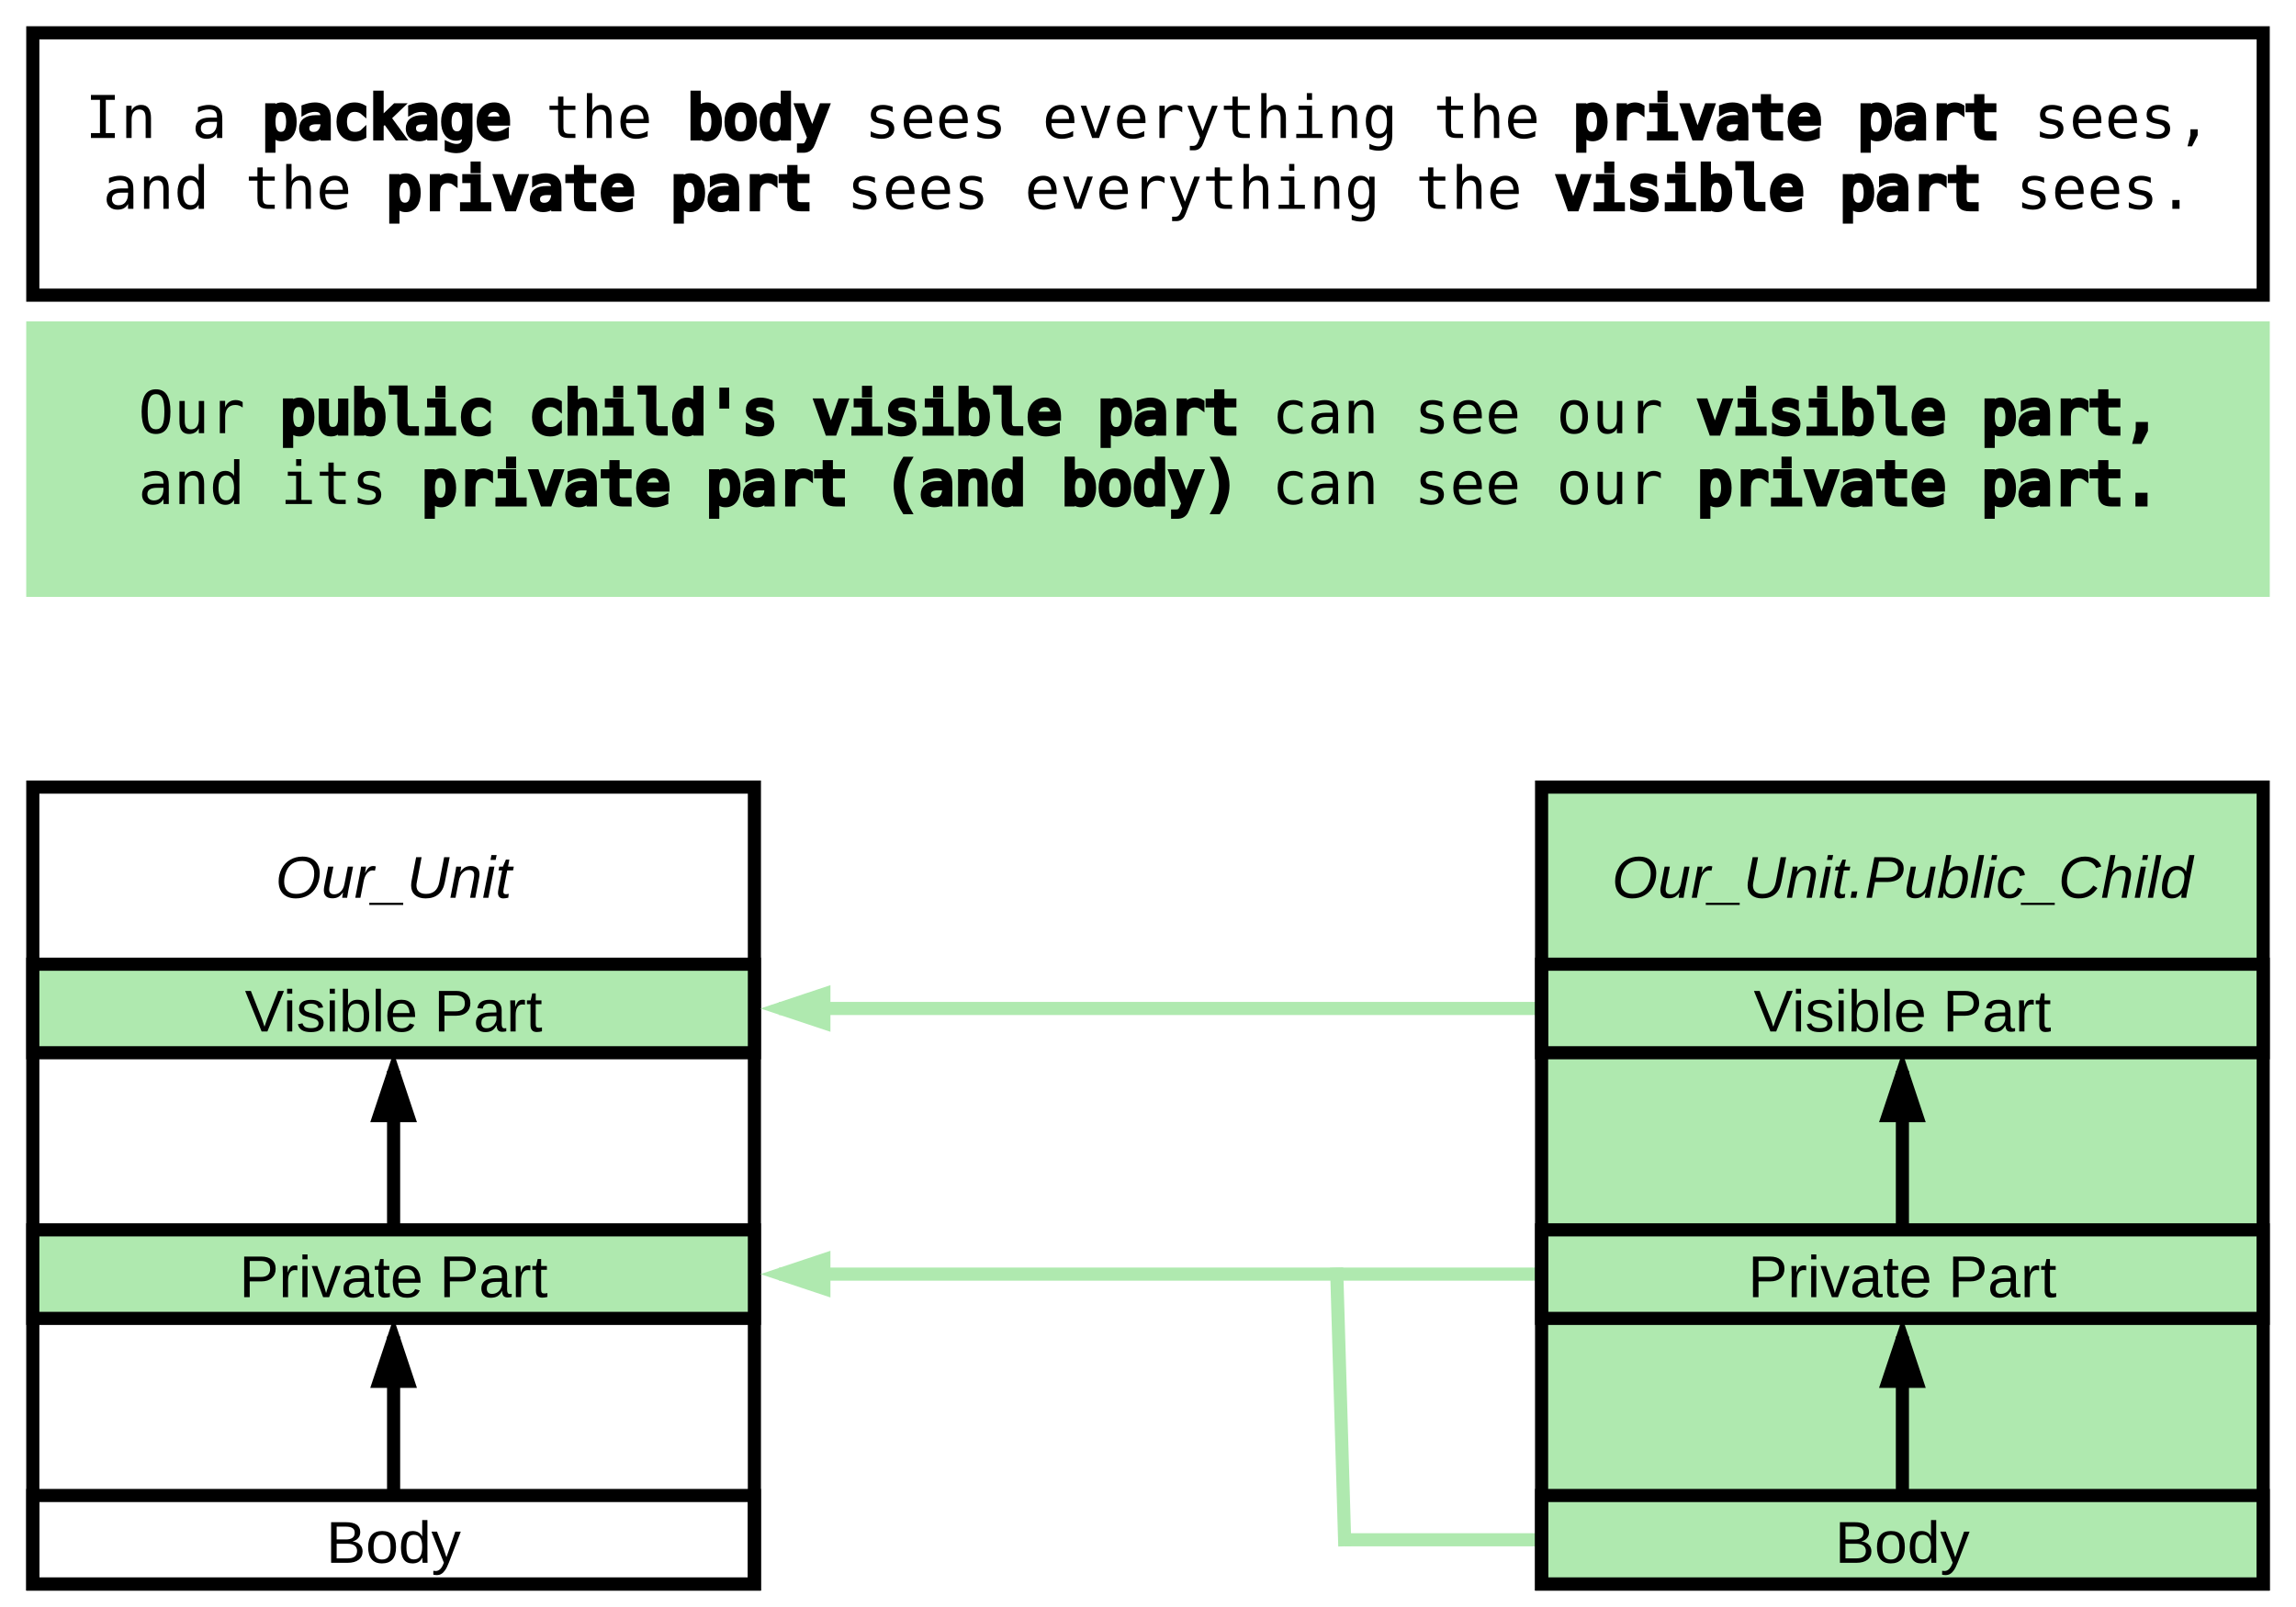
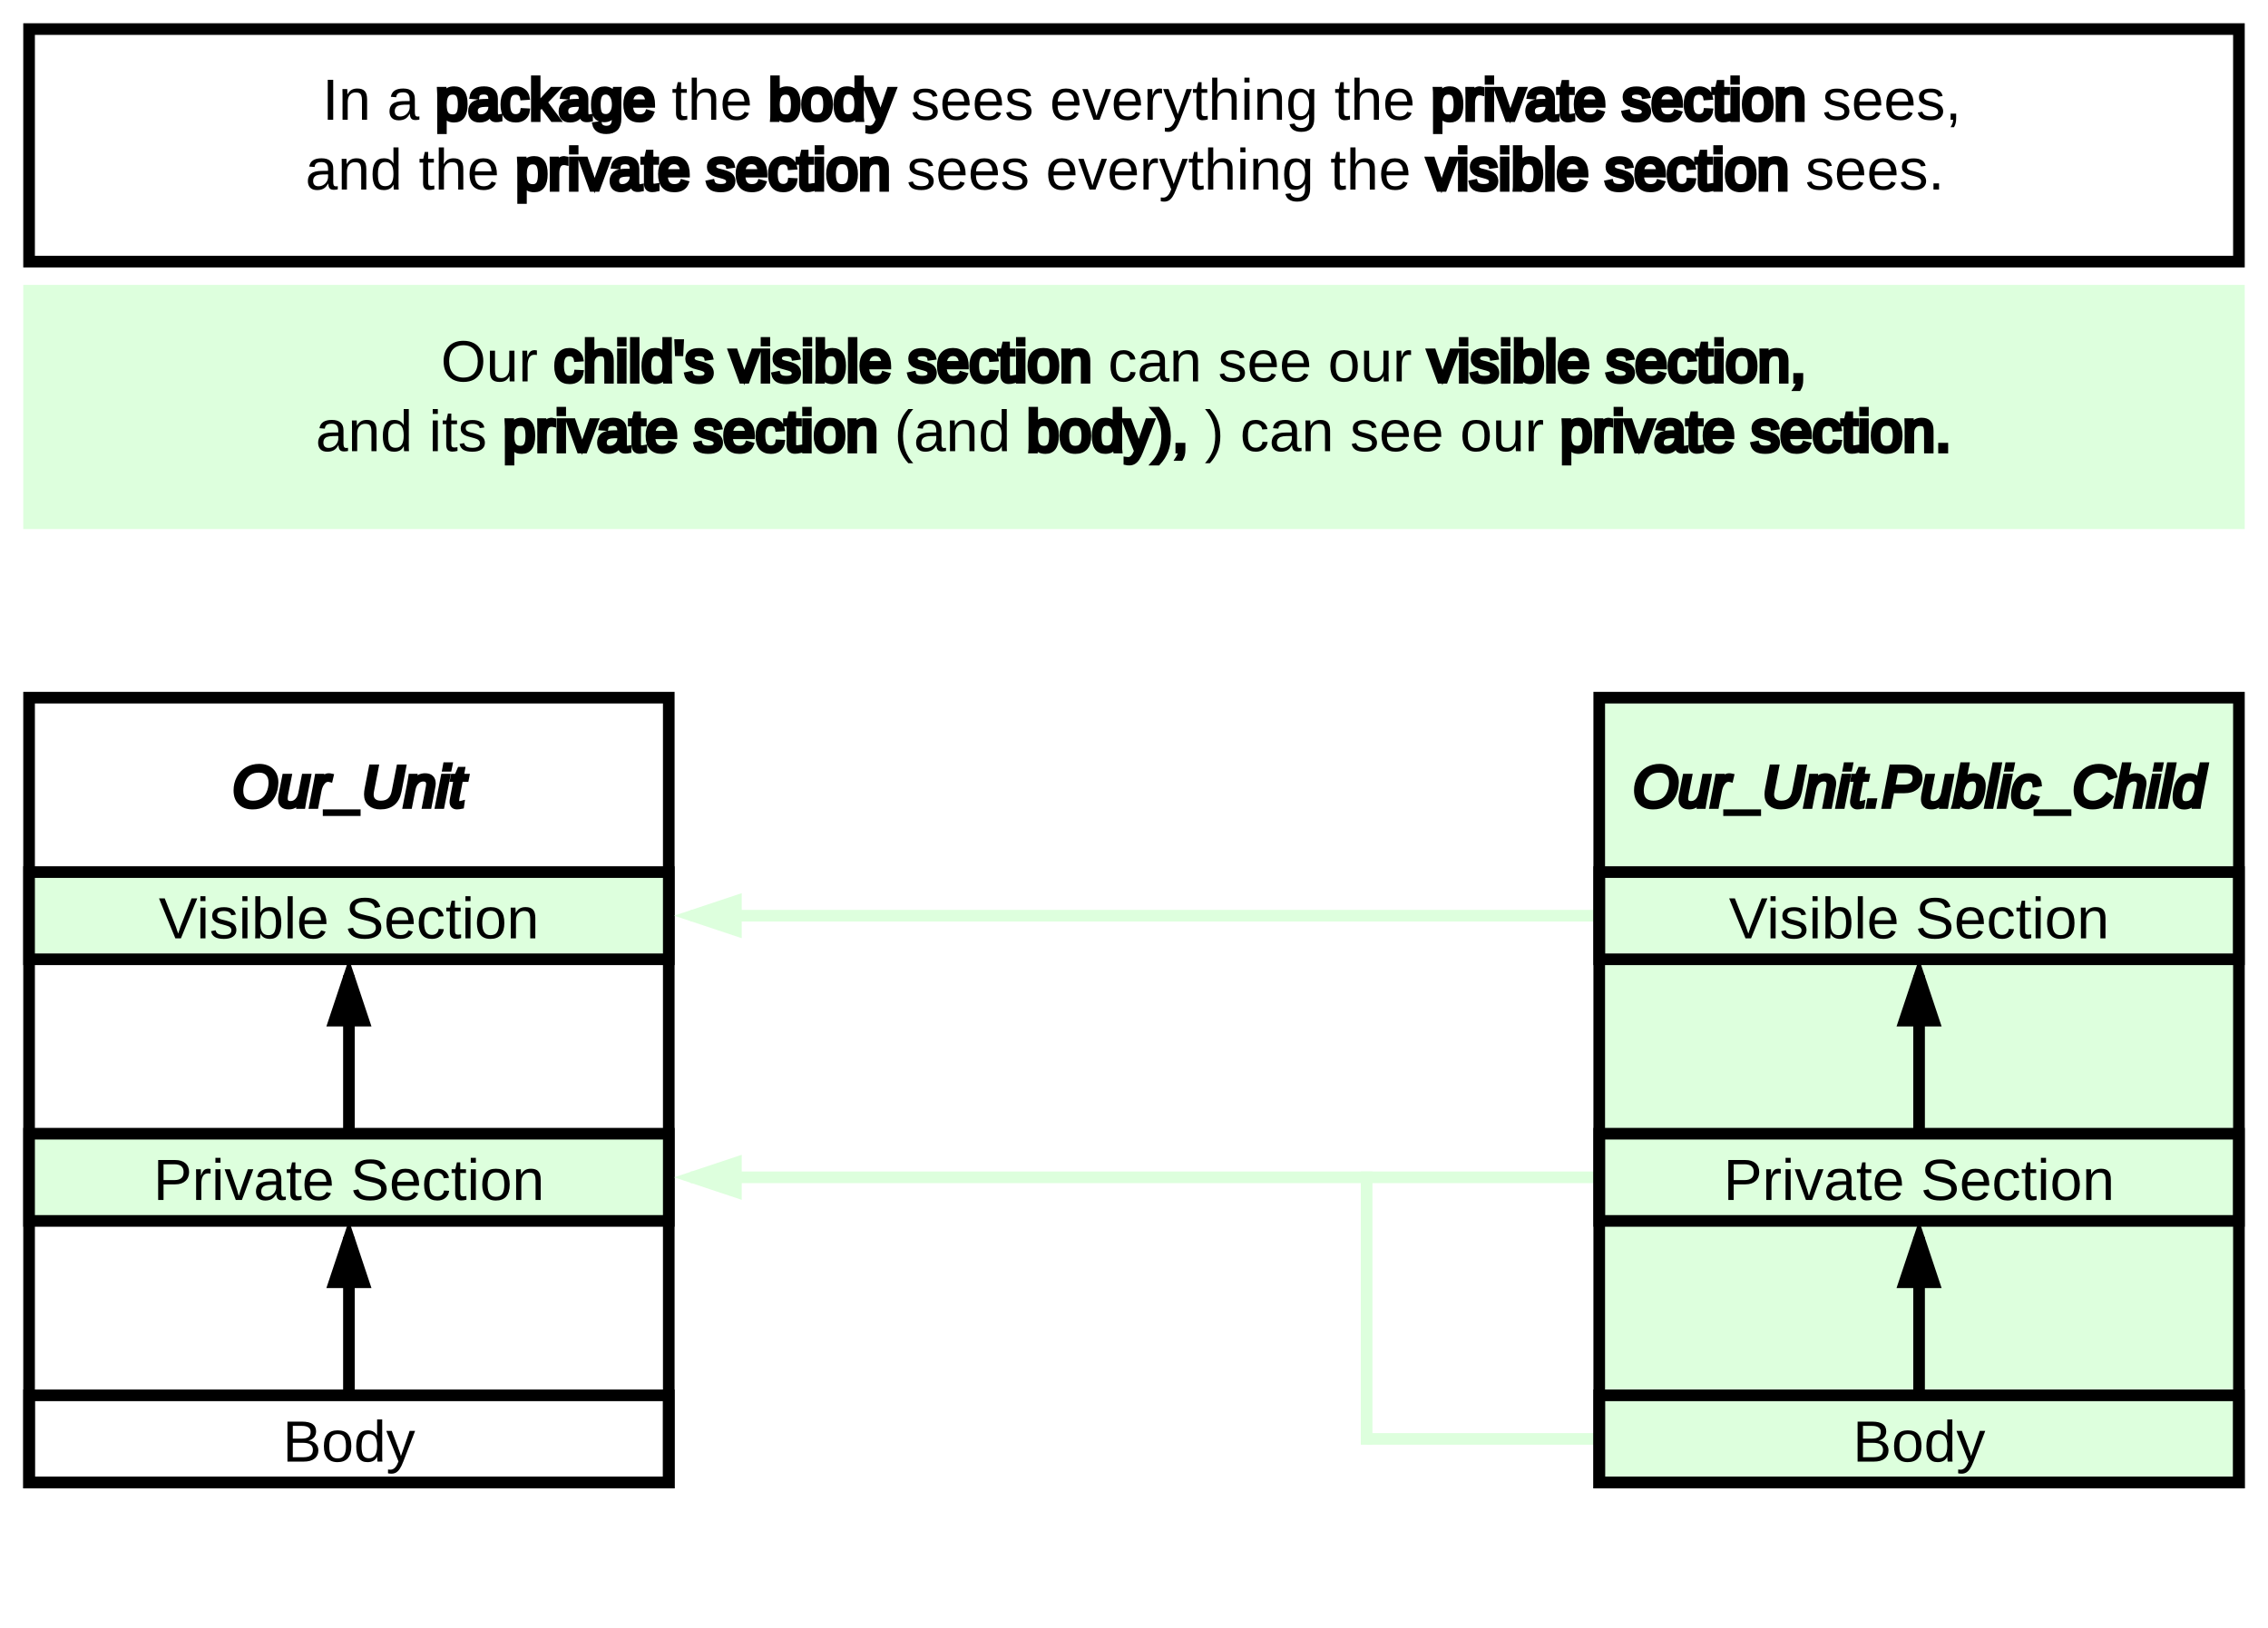
- <svg xmlns="http://www.w3.org/2000/svg" baseProfile="full" version="1.1" height="245" width="350">
-   <rect fill="none" stroke="#000000" stroke-width="2" height="40" width="340" x="5" y="5" />
-   <text xml:space="preserve" fill="#000000" stroke="none" text-align="left" font-size="9px" font-family="Monospace" font-weight="normal" x="12.974" y="21.04">
-     <tspan x="12.974" y="21.04" style="fill:#000000">In a</tspan>
-     <tspan x="39.978" y="21.04" style="fill:#000000;stroke:#000000;stroke-width:0.75">package</tspan>
-     <tspan x="83.185" y="21.04" style="fill:#000000">the</tspan>
-     <tspan x="104.789" y="21.04" style="fill:#000000;stroke:#000000;stroke-width:0.75">body</tspan>
-     <tspan x="131.793" y="21.04" style="fill:#000000">sees everything the</tspan>
-     <tspan x="239.811" y="21.04" style="fill:#000000;stroke:#000000;stroke-width:0.75">private part</tspan>
-     <tspan x="310.022" y="21.04" style="fill:#000000">sees,</tspan>
+ <svg xmlns="http://www.w3.org/2000/svg" baseProfile="full" version="1.1" height="280" width="390">
+   <rect fill="none" stroke="#000000" stroke-width="2" height="40" width="380" x="5" y="5" />
+   <text xml:space="preserve" fill="#000000" stroke="none" text-align="left" font-size="10px" font-family="Arial" font-weight="normal" x="55.436" y="20.6">
+     <tspan x="55.436" y="20.6" style="fill:#000000">In a</tspan>
+     <tspan x="74.894" y="20.6" style="fill:#000000;stroke:#000000;stroke-width:0.75">package</tspan>
+     <tspan x="115.48" y="20.6" style="fill:#000000">the</tspan>
+     <tspan x="132.16" y="20.6" style="fill:#000000;stroke:#000000;stroke-width:0.75">body</tspan>
+     <tspan x="156.623" y="20.6" style="fill:#000000">sees everything the</tspan>
+     <tspan x="246.12" y="20.6" style="fill:#000000;stroke:#000000;stroke-width:0.75">private section</tspan>
+     <tspan x="313.376" y="20.6" style="fill:#000000">sees,</tspan>
  </text>
-   <text xml:space="preserve" fill="#000000" stroke="none" text-align="left" font-size="9px" font-family="Monospace" font-weight="normal" x="15.674" y="31.84">
-     <tspan x="15.674" y="31.84" style="fill:#000000">and the</tspan>
-     <tspan x="58.881" y="31.84" style="fill:#000000;stroke:#000000;stroke-width:0.75">private part</tspan>
-     <tspan x="129.093" y="31.84" style="fill:#000000">sees everything the</tspan>
-     <tspan x="237.11" y="31.84" style="fill:#000000;stroke:#000000;stroke-width:0.75">visible part</tspan>
-     <tspan x="307.322" y="31.84" style="fill:#000000">sees.</tspan>
+   <text xml:space="preserve" fill="#000000" stroke="none" text-align="left" font-size="10px" font-family="Arial" font-weight="normal" x="52.52" y="32.6">
+     <tspan x="52.52" y="32.6" style="fill:#000000">and the</tspan>
+     <tspan x="88.662" y="32.6" style="fill:#000000;stroke:#000000;stroke-width:0.75">private section</tspan>
+     <tspan x="155.918" y="32.6" style="fill:#000000">sees everything the</tspan>
+     <tspan x="245.415" y="32.6" style="fill:#000000;stroke:#000000;stroke-width:0.75">visible section</tspan>
+     <tspan x="310.444" y="32.6" style="fill:#000000">sees.</tspan>
  </text>
-   <rect fill="#afe9af" stroke="#afe9af" stroke-width="2" height="40" width="340" x="5" y="50" />
-   <text xml:space="preserve" fill="#000000" stroke="none" text-align="left" font-size="9px" font-family="Monospace" font-weight="normal" x="21.075" y="66.04">
-     <tspan x="21.075" y="66.04" style="fill:#000000">Our</tspan>
-     <tspan x="42.678" y="66.04" style="fill:#000000;stroke:#000000;stroke-width:0.75">public child's visible part</tspan>
-     <tspan x="193.903" y="66.04" style="fill:#000000">can see our</tspan>
-     <tspan x="258.714" y="66.04" style="fill:#000000;stroke:#000000;stroke-width:0.75">visible part,</tspan>
+   <rect fill="#ddffdd" stroke="#ddffdd" stroke-width="2" height="40" width="380" x="5" y="50" />
+   <text xml:space="preserve" fill="#000000" stroke="none" text-align="left" font-size="10px" font-family="Arial" font-weight="normal" x="75.811" y="65.6">
+     <tspan x="75.811" y="65.6" style="fill:#000000">Our</tspan>
+     <tspan x="95.259" y="65.6" style="fill:#000000;stroke:#000000;stroke-width:0.75">child's visible section</tspan>
+     <tspan x="190.542" y="65.6" style="fill:#000000">can see our</tspan>
+     <tspan x="245.576" y="65.6" style="fill:#000000;stroke:#000000;stroke-width:0.75">visible section,</tspan>
  </text>
-   <text xml:space="preserve" fill="#000000" stroke="none" text-align="left" font-size="9px" font-family="Monospace" font-weight="normal" x="21.075" y="76.84">
-     <tspan x="21.075" y="76.84" style="fill:#000000">and its</tspan>
-     <tspan x="64.282" y="76.84" style="fill:#000000;stroke:#000000;stroke-width:0.75">private part (and body)</tspan>
-     <tspan x="193.903" y="76.84" style="fill:#000000">can see our</tspan>
-     <tspan x="258.714" y="76.84" style="fill:#000000;stroke:#000000;stroke-width:0.75">private part.</tspan>
+   <text xml:space="preserve" fill="#000000" stroke="none" text-align="left" font-size="10px" font-family="Arial" font-weight="normal" x="54.28" y="77.6">
+     <tspan x="54.28" y="77.6" style="fill:#000000">and its</tspan>
+     <tspan x="86.521" y="77.6" style="fill:#000000;stroke:#000000;stroke-width:0.75">private section</tspan>
+     <tspan x="153.777" y="77.6" style="fill:#000000">(and</tspan>
+     <tspan x="176.57" y="77.6" style="fill:#000000;stroke:#000000;stroke-width:0.75">body),</tspan>
+     <tspan x="207.141" y="77.6" style="fill:#000000">) can see our</tspan>
+     <tspan x="268.284" y="77.6" style="fill:#000000;stroke:#000000;stroke-width:0.75">private section.</tspan>
  </text>
-   <rect fill="none" stroke="#000000" stroke-width="2" height="121.5" width="110" x="5" y="120" />
-   <text xml:space="preserve" fill="#000000" stroke="none" text-align="center" font-size="9px" font-family="arial" font-weight="normal" font-style="italic" text-anchor="middle" x="60.0" y="136.875">Our_Unit</text>
-   <rect fill="#afe9af" stroke="#000000" stroke-width="2" height="13.5" width="110" x="5" y="147.0" />
-   <text xml:space="preserve" fill="#000000" stroke="none" text-align="left" font-size="9px" font-family="Arial" font-weight="normal" text-anchor="middle" x="60.0" y="157.26">Visible Part</text>
-   <polygon fill="#000000" stroke="#000000" stroke-width="1" transform="rotate(45, 60.0, 162.0)" points="60.0,162.0 64.05,170.1 68.1,166.05 " />
-   <line fill="none" stroke="#000000" stroke-width="2" x1="60.0" y1="163.25" x2="60.0" y2="188.25" />
-   <rect fill="#afe9af" stroke="#000000" stroke-width="2" height="13.5" width="110" x="5" y="187.5" />
-   <text xml:space="preserve" fill="#000000" stroke="none" text-align="left" font-size="9px" font-family="Arial" font-weight="normal" text-anchor="middle" x="60.0" y="197.76">Private Part</text>
-   <polygon fill="#000000" stroke="#000000" stroke-width="1" transform="rotate(45, 60.0, 202.5)" points="60.0,202.5 64.05,210.6 68.1,206.55 " />
-   <line fill="none" stroke="#000000" stroke-width="2" x1="60.0" y1="203.75" x2="60.0" y2="228.75" />
-   <rect fill="none" stroke="#000000" stroke-width="2" height="13.5" width="110" x="5" y="228.0" />
-   <text xml:space="preserve" fill="#000000" stroke="none" text-align="left" font-size="9px" font-family="Arial" font-weight="normal" text-anchor="middle" x="60.0" y="238.26">Body</text>
-   <line fill="none" stroke="#afe9af" stroke-width="2" x1="118.75" y1="153.75" x2="235" y2="153.75" />
-   <polygon fill="#afe9af" stroke="#afe9af" stroke-width="1" transform="rotate(-45, 117.5, 153.75)" points="117.5,153.75 121.55,161.85 125.6,157.8 " />
-   <polygon fill="#afe9af" stroke="#afe9af" stroke-width="1" transform="rotate(-45, 117.5, 194.25)" points="117.5,194.25 121.55,202.35 125.6,198.3 " />
-   <line fill="none" stroke="#afe9af" stroke-width="2" x1="118.75" y1="194.25" x2="235" y2="194.25" />
-   <line fill="none" stroke="#afe9af" stroke-width="2" x1="205.0" y1="234.75" x2="235" y2="234.75" />
-   <line fill="none" stroke="#afe9af" stroke-width="2" x1="203.75" y1="193.25" x2="205.0" y2="235.75" />
-   <rect fill="#afe9af" stroke="#000000" stroke-width="2" height="121.5" width="110" x="235" y="120" />
-   <text xml:space="preserve" fill="#000000" stroke="none" text-align="center" font-size="9px" font-family="arial" font-weight="normal" font-style="italic" text-anchor="middle" x="290.0" y="136.875">Our_Unit.Public_Child</text>
-   <rect fill="none" stroke="#000000" stroke-width="2" height="13.5" width="110" x="235" y="147.0" />
-   <text xml:space="preserve" fill="#000000" stroke="none" text-align="left" font-size="9px" font-family="Arial" font-weight="normal" text-anchor="middle" x="290.0" y="157.26">Visible Part</text>
-   <polygon fill="#000000" stroke="#000000" stroke-width="1" transform="rotate(45, 290.0, 162.0)" points="290.0,162.0 294.05,170.1 298.1,166.05 " />
-   <line fill="none" stroke="#000000" stroke-width="2" x1="290.0" y1="163.25" x2="290.0" y2="188.25" />
-   <rect fill="none" stroke="#000000" stroke-width="2" height="13.5" width="110" x="235" y="187.5" />
-   <text xml:space="preserve" fill="#000000" stroke="none" text-align="left" font-size="9px" font-family="Arial" font-weight="normal" text-anchor="middle" x="290.0" y="197.76">Private Part</text>
-   <polygon fill="#000000" stroke="#000000" stroke-width="1" transform="rotate(45, 290.0, 202.5)" points="290.0,202.5 294.05,210.6 298.1,206.55 " />
-   <line fill="none" stroke="#000000" stroke-width="2" x1="290.0" y1="203.75" x2="290.0" y2="228.75" />
-   <rect fill="none" stroke="#000000" stroke-width="2" height="13.5" width="110" x="235" y="228.0" />
-   <text xml:space="preserve" fill="#000000" stroke="none" text-align="left" font-size="9px" font-family="Arial" font-weight="normal" text-anchor="middle" x="290.0" y="238.26">Body</text>
+   <rect fill="none" stroke="#000000" stroke-width="2" height="135" width="110" x="5" y="120" />
+   <text xml:space="preserve" fill="#000000" stroke="#000000" stroke-width="0.75" text-align="center" font-size="10px" font-family="arial" font-weight="normal" font-style="italic" text-anchor="middle" x="60.0" y="138.75">Our_Unit</text>
+   <rect fill="#ddffdd" stroke="#000000" stroke-width="2" height="15" width="110" x="5" y="150" />
+   <text xml:space="preserve" fill="#000000" stroke="none" text-align="left" font-size="10px" font-family="Arial" font-weight="normal" text-anchor="middle" x="60.0" y="161.4">Visible Section</text>
+   <polygon fill="#000000" stroke="#000000" stroke-width="1" transform="rotate(45, 60.0, 166.5)" points="60.0,166.5 64.5,175.5 69.0,171.0 " />
+   <line fill="none" stroke="#000000" stroke-width="2" x1="60.0" y1="167.75" x2="60.0" y2="195.75" />
+   <rect fill="#ddffdd" stroke="#000000" stroke-width="2" height="15" width="110" x="5" y="195" />
+   <text xml:space="preserve" fill="#000000" stroke="none" text-align="left" font-size="10px" font-family="Arial" font-weight="normal" text-anchor="middle" x="60.0" y="206.4">Private Section</text>
+   <polygon fill="#000000" stroke="#000000" stroke-width="1" transform="rotate(45, 60.0, 211.5)" points="60.0,211.5 64.5,220.5 69.0,216.0 " />
+   <line fill="none" stroke="#000000" stroke-width="2" x1="60.0" y1="212.75" x2="60.0" y2="240.75" />
+   <rect fill="none" stroke="#000000" stroke-width="2" height="15" width="110" x="5" y="240" />
+   <text xml:space="preserve" fill="#000000" stroke="none" text-align="left" font-size="10px" font-family="Arial" font-weight="normal" text-anchor="middle" x="60.0" y="251.4">Body</text>
+   <line fill="none" stroke="#ddffdd" stroke-width="2" x1="118.75" y1="157.5" x2="275" y2="157.5" />
+   <polygon fill="#ddffdd" stroke="#ddffdd" stroke-width="1" transform="rotate(-45, 117.5, 157.5)" points="117.5,157.5 122.0,166.5 126.5,162.0 " />
+   <line fill="none" stroke="#ddffdd" stroke-width="2" x1="118.75" y1="202.5" x2="275" y2="202.5" />
+   <polygon fill="#ddffdd" stroke="#ddffdd" stroke-width="1" transform="rotate(-45, 117.5, 202.5)" points="117.5,202.5 122.0,211.5 126.5,207.0 " />
+   <line fill="none" stroke="#ddffdd" stroke-width="2" x1="235.0" y1="247.5" x2="275" y2="247.5" />
+   <line fill="none" stroke="#ddffdd" stroke-width="2" x1="235.0" y1="201.5" x2="235.0" y2="248.5" />
+   <rect fill="#ddffdd" stroke="#000000" stroke-width="2" height="135" width="110" x="275" y="120" />
+   <text xml:space="preserve" fill="#000000" stroke="#000000" stroke-width="0.75" text-align="center" font-size="10px" font-family="arial" font-weight="normal" font-style="italic" text-anchor="middle" x="330.0" y="138.75">Our_Unit.Public_Child</text>
+   <rect fill="none" stroke="#000000" stroke-width="2" height="15" width="110" x="275" y="150" />
+   <text xml:space="preserve" fill="#000000" stroke="none" text-align="left" font-size="10px" font-family="Arial" font-weight="normal" text-anchor="middle" x="330.0" y="161.4">Visible Section</text>
+   <polygon fill="#000000" stroke="#000000" stroke-width="1" transform="rotate(45, 330.0, 166.5)" points="330.0,166.5 334.5,175.5 339.0,171.0 " />
+   <line fill="none" stroke="#000000" stroke-width="2" x1="330.0" y1="167.75" x2="330.0" y2="195.75" />
+   <rect fill="none" stroke="#000000" stroke-width="2" height="15" width="110" x="275" y="195" />
+   <text xml:space="preserve" fill="#000000" stroke="none" text-align="left" font-size="10px" font-family="Arial" font-weight="normal" text-anchor="middle" x="330.0" y="206.4">Private Section</text>
+   <polygon fill="#000000" stroke="#000000" stroke-width="1" transform="rotate(45, 330.0, 211.5)" points="330.0,211.5 334.5,220.5 339.0,216.0 " />
+   <line fill="none" stroke="#000000" stroke-width="2" x1="330.0" y1="212.75" x2="330.0" y2="240.75" />
+   <rect fill="none" stroke="#000000" stroke-width="2" height="15" width="110" x="275" y="240" />
+   <text xml:space="preserve" fill="#000000" stroke="none" text-align="left" font-size="10px" font-family="Arial" font-weight="normal" text-anchor="middle" x="330.0" y="251.4">Body</text>
</svg>
